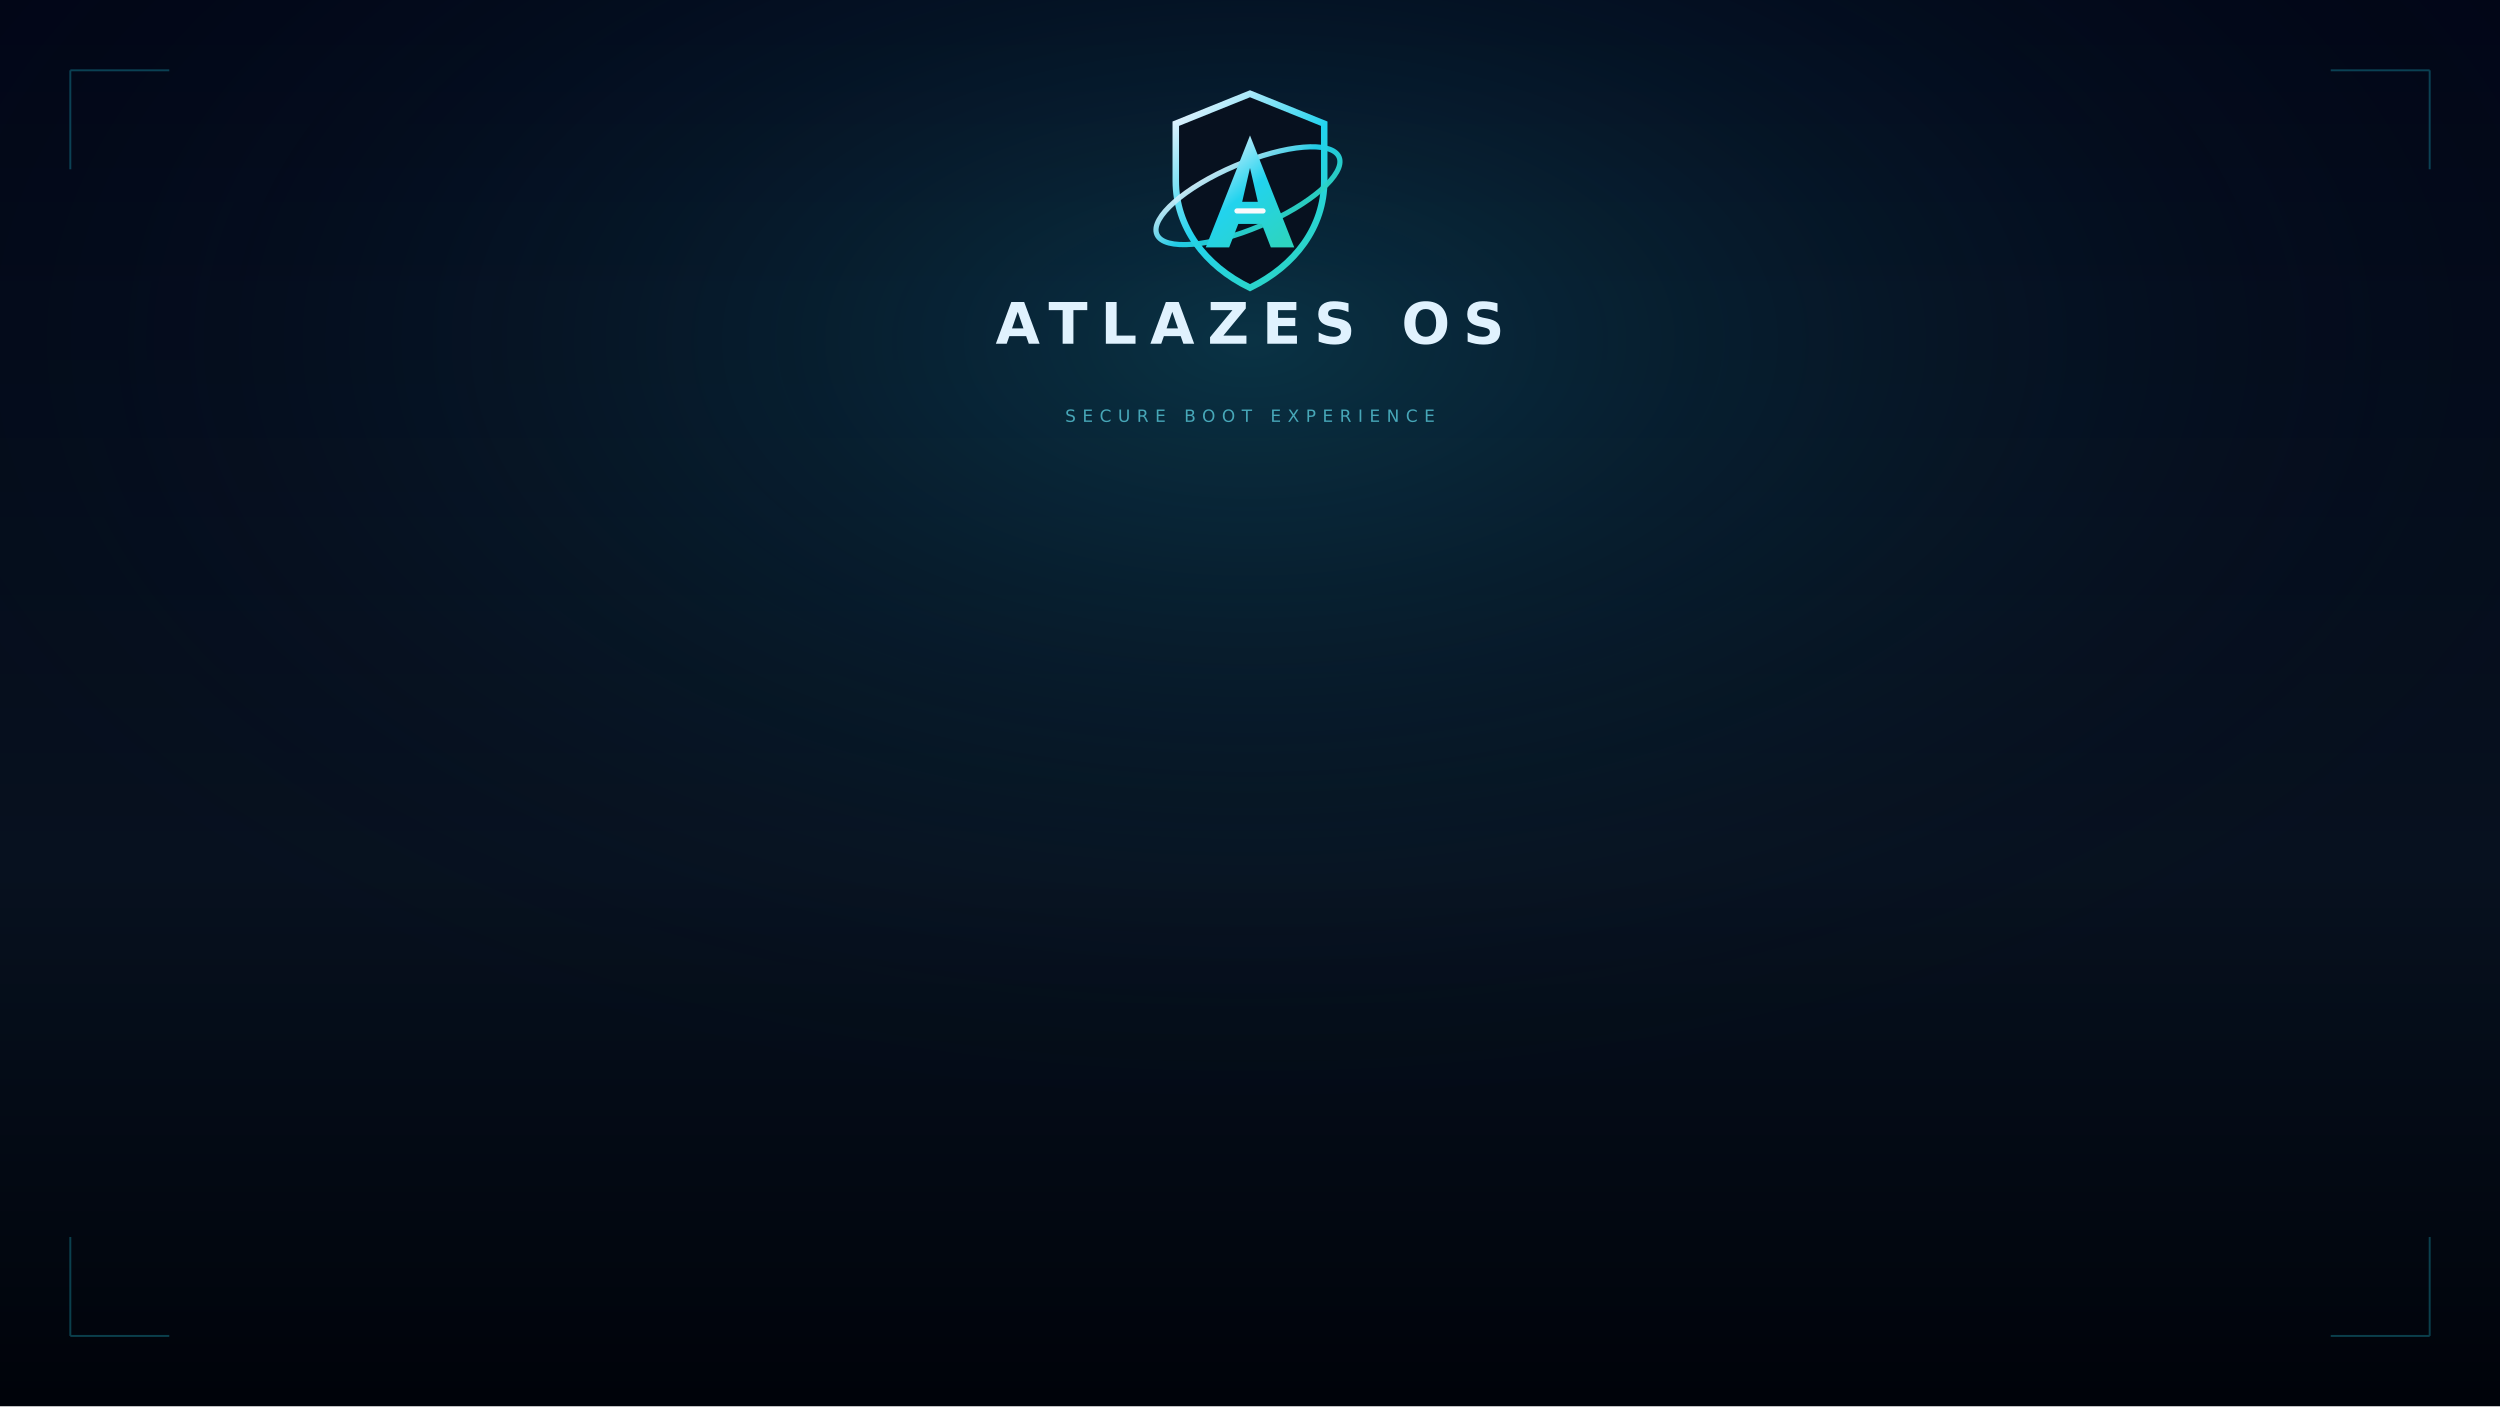
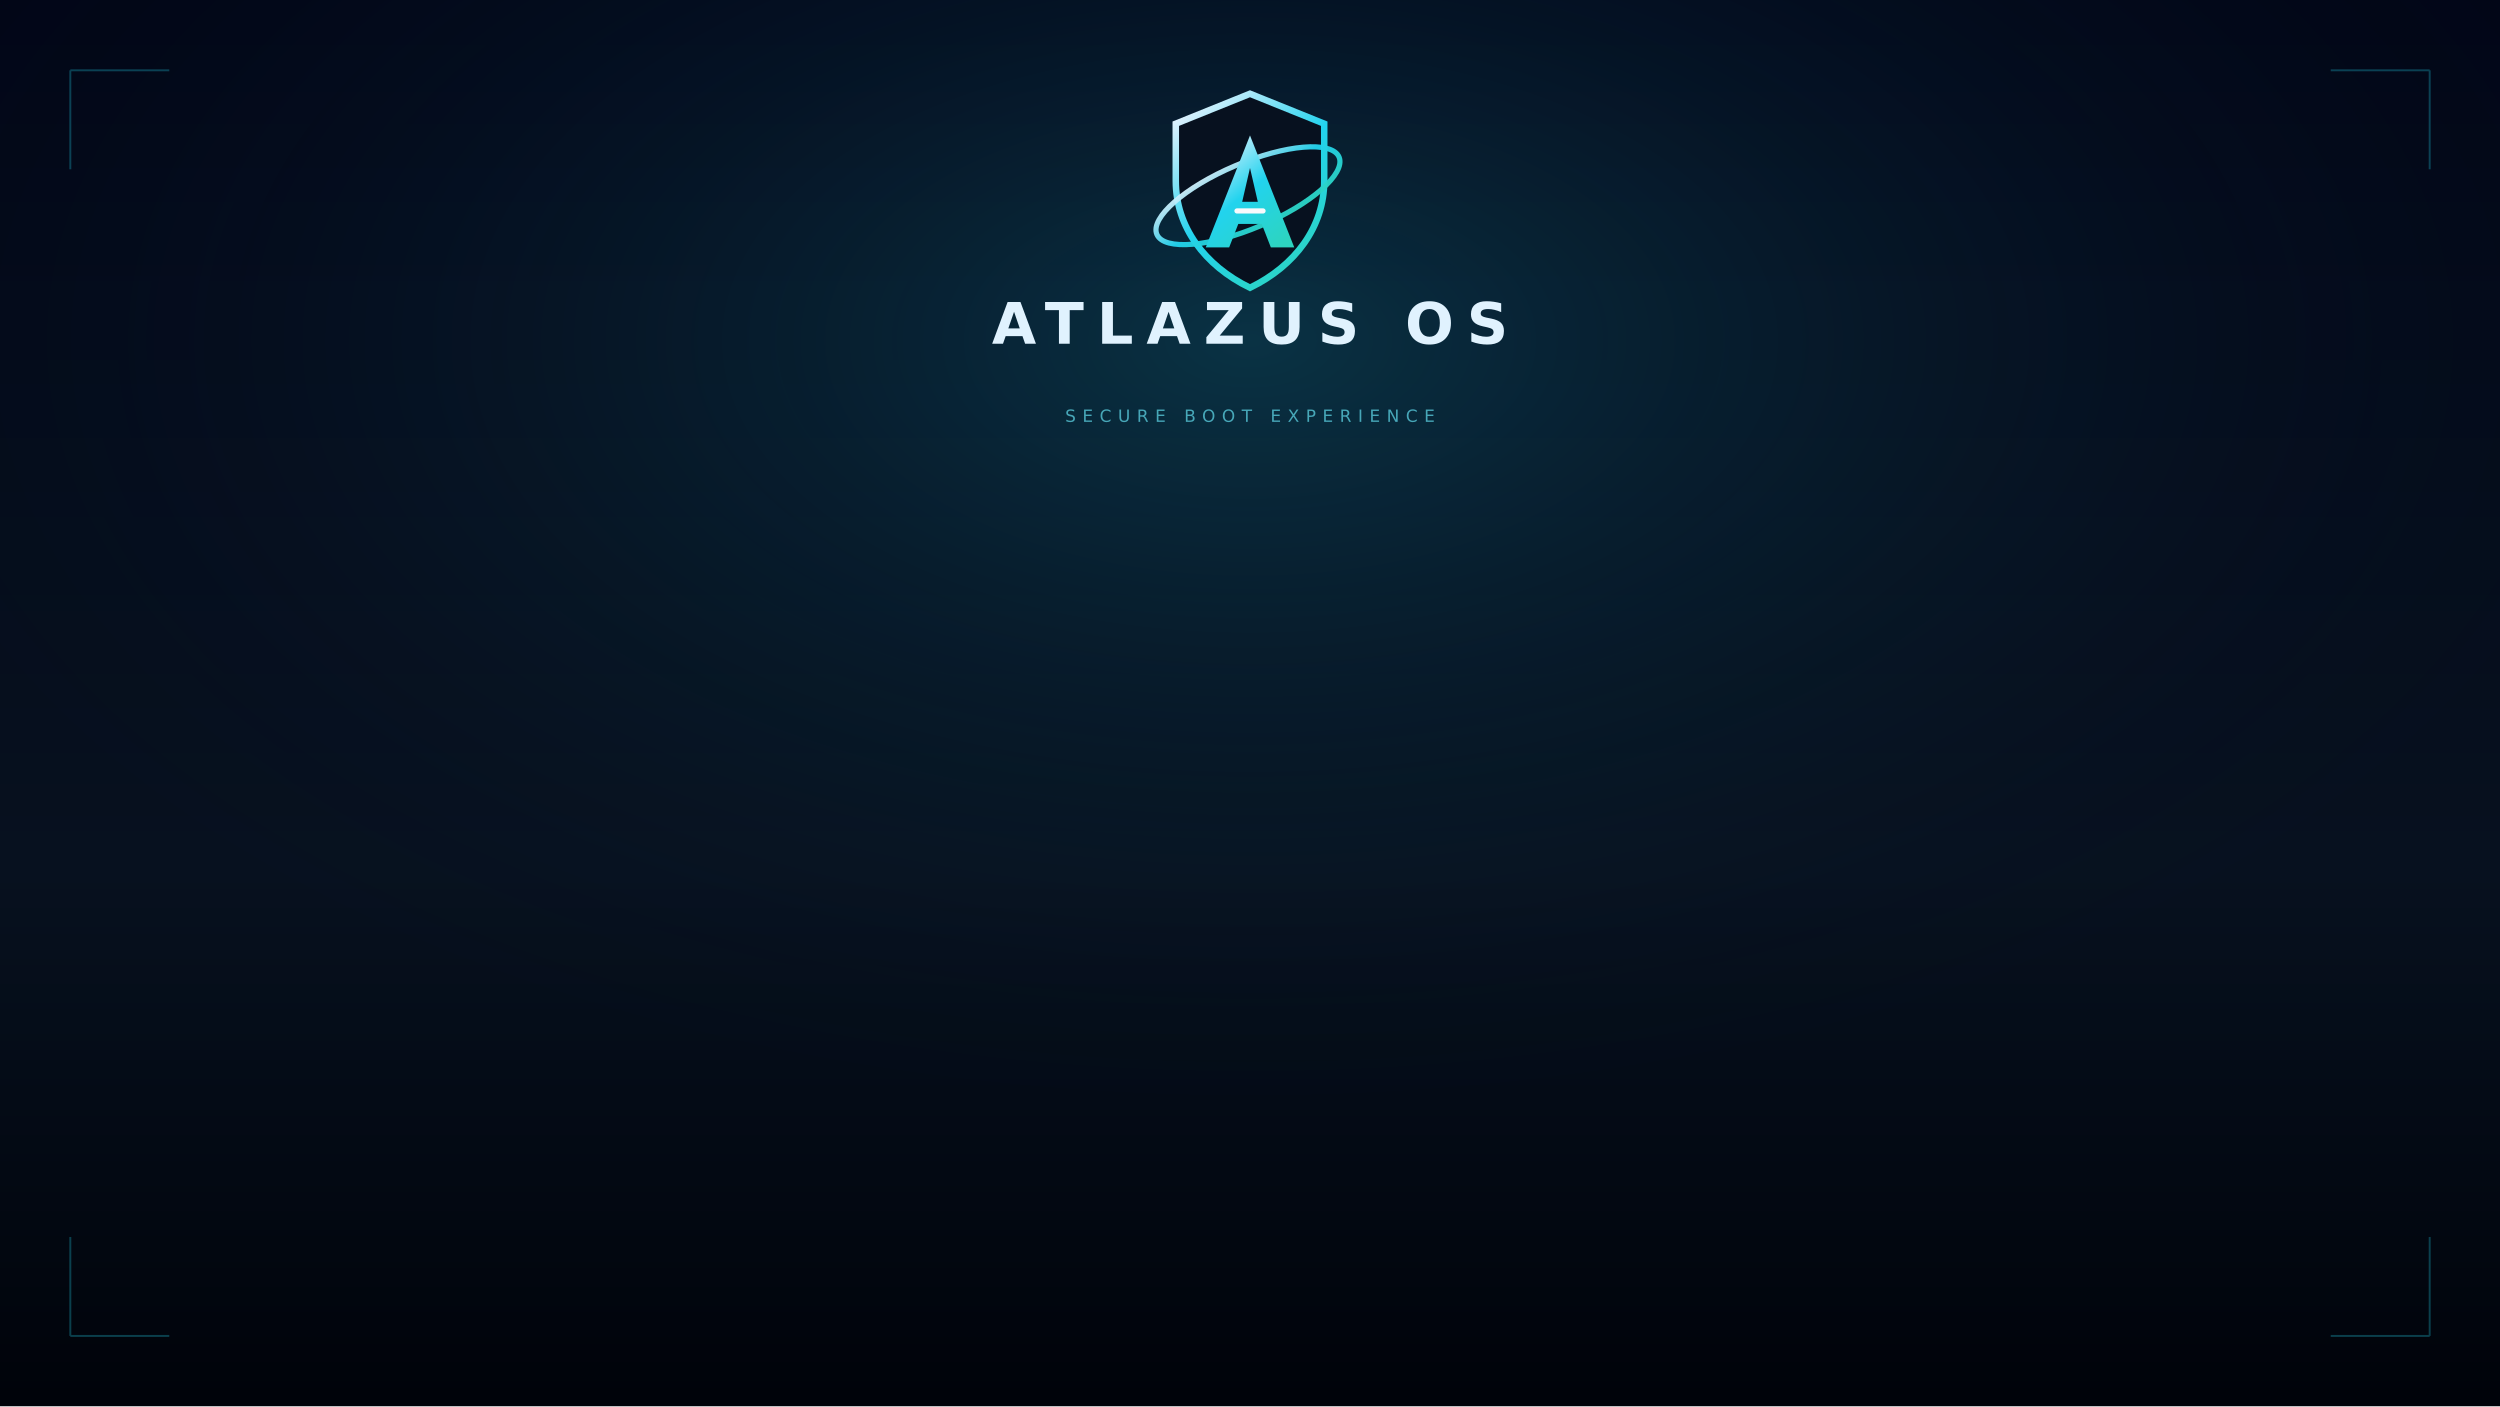
<svg xmlns="http://www.w3.org/2000/svg" viewBox="0 0 1920 1080" width="1920" height="1080">
  <defs>
    <linearGradient id="bg" x1="0%" y1="0%" x2="0%" y2="100%">
      <stop offset="0%" stop-color="#020617" />
      <stop offset="62%" stop-color="#07111f" />
      <stop offset="100%" stop-color="#00030a" />
    </linearGradient>
    <radialGradient id="topGlow" cx="50%" cy="24%" r="58%">
      <stop offset="0%" stop-color="#22d3ee" stop-opacity="0.20" />
      <stop offset="100%" stop-color="#020617" stop-opacity="0" />
    </radialGradient>
    <linearGradient id="accent" x1="0%" y1="0%" x2="100%" y2="0%">
      <stop offset="0%" stop-color="#22d3ee" stop-opacity="0" />
      <stop offset="50%" stop-color="#67e8f9" stop-opacity="0.55" />
      <stop offset="100%" stop-color="#2dd4bf" stop-opacity="0" />
    </linearGradient>
    <linearGradient id="mark" x1="20%" y1="0%" x2="84%" y2="100%">
      <stop offset="0%" stop-color="#e0f2fe" />
      <stop offset="48%" stop-color="#22d3ee" />
      <stop offset="100%" stop-color="#2dd4bf" />
    </linearGradient>
  </defs>
  <rect width="1920" height="1080" fill="url(#bg)" />
  <rect width="1920" height="1080" fill="url(#topGlow)" />
  <line x1="380" y1="286" x2="1540" y2="286" stroke="url(#accent)" stroke-width="2" opacity="0.72" />
  <line x1="500" y1="792" x2="1420" y2="792" stroke="url(#accent)" stroke-width="1" opacity="0.34" />
  <g transform="translate(960 154)">
    <path d="M0-82 57-59v44C57 20 35 50 0 67-35 50-57 20-57-15v-44Z" fill="#07111f" stroke="url(#mark)" stroke-width="5" />
    <ellipse cx="0" cy="-4" rx="76" ry="25" fill="none" stroke="url(#mark)" stroke-width="4" transform="rotate(-23)" opacity="0.95" />
    <path d="M0-50-34 36h18l7-18H9l7 18h18Z" fill="url(#mark)" />
    <path d="M0-25-6 1H6Z" fill="#07111f" />
    <path d="M-10 8h20" stroke="#f8fafc" stroke-width="4" stroke-linecap="round" />
  </g>
-   <text x="960" y="264" font-family="DejaVu Sans, Cantarell, sans-serif" font-size="44" font-weight="700" fill="#e0f2fe" text-anchor="middle" letter-spacing="10">ATLAZES OS</text>
+   <text x="960" y="264" font-family="DejaVu Sans, Cantarell, sans-serif" font-size="44" font-weight="700" fill="#e0f2fe" text-anchor="middle" letter-spacing="10">ATLAZUS OS</text>
  <text x="960" y="324" font-family="DejaVu Sans, Cantarell, sans-serif" font-size="13" font-weight="400" fill="#67e8f9" text-anchor="middle" letter-spacing="5" opacity="0.66">SECURE BOOT EXPERIENCE</text>
  <g stroke="#22d3ee" stroke-width="1.5" fill="none" opacity="0.28">
    <path d="M54 54h76M54 54v76" />
    <path d="M1866 54h-76M1866 54v76" />
    <path d="M54 1026h76M54 1026v-76" />
    <path d="M1866 1026h-76M1866 1026v-76" />
  </g>
</svg>
